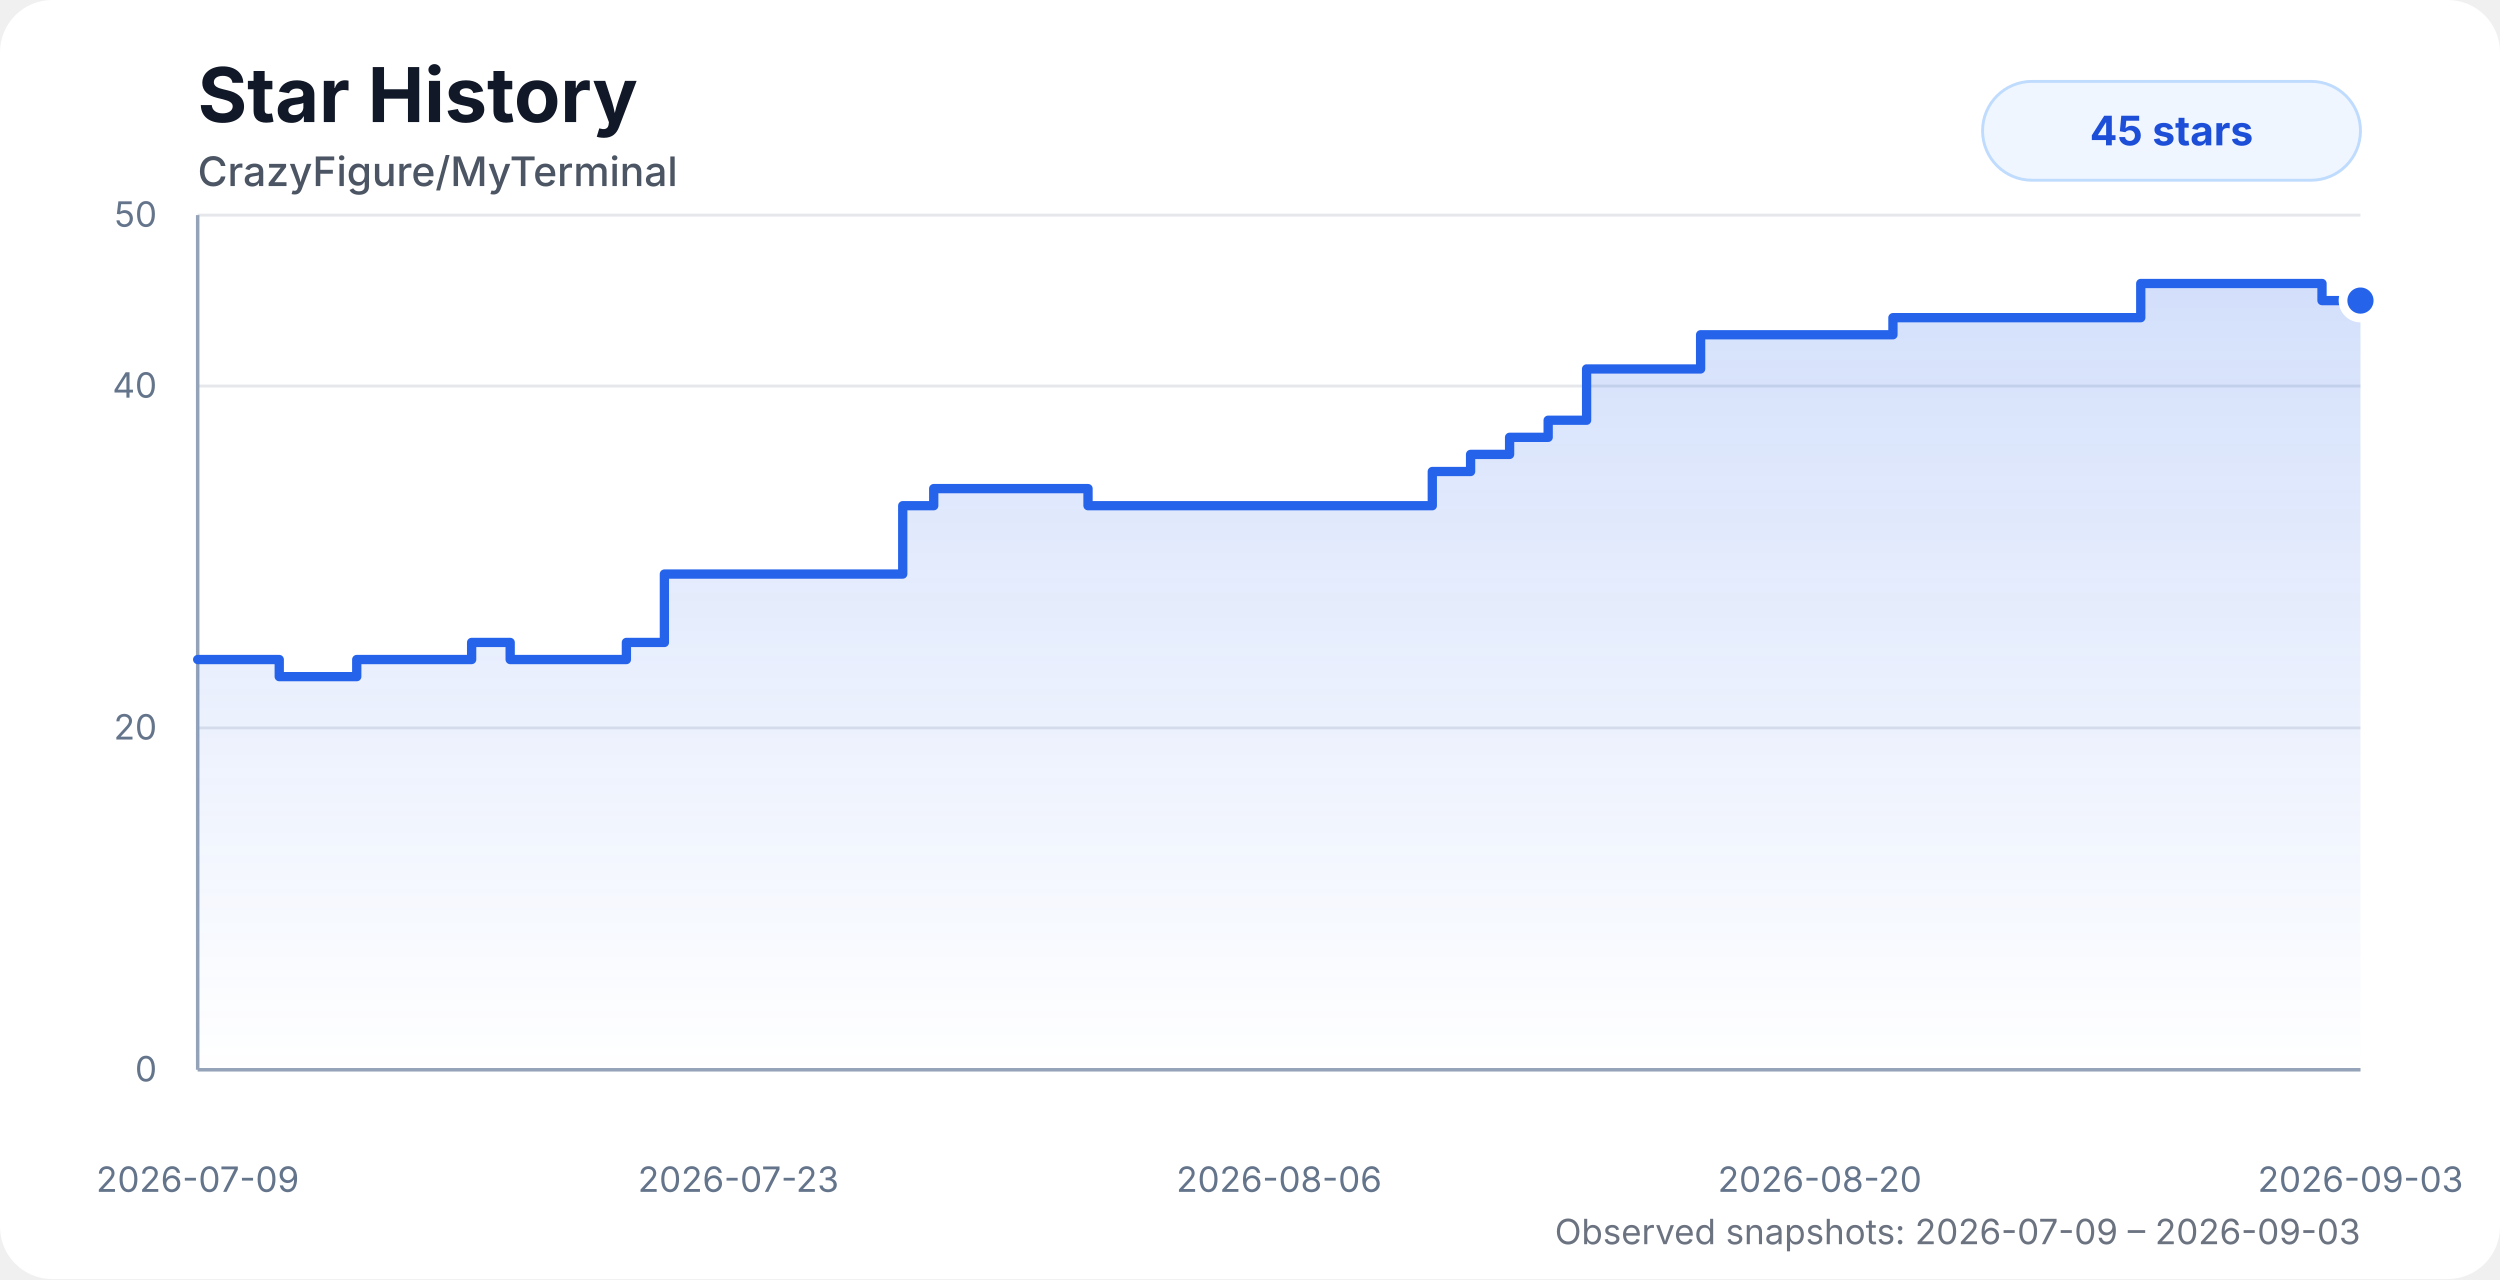
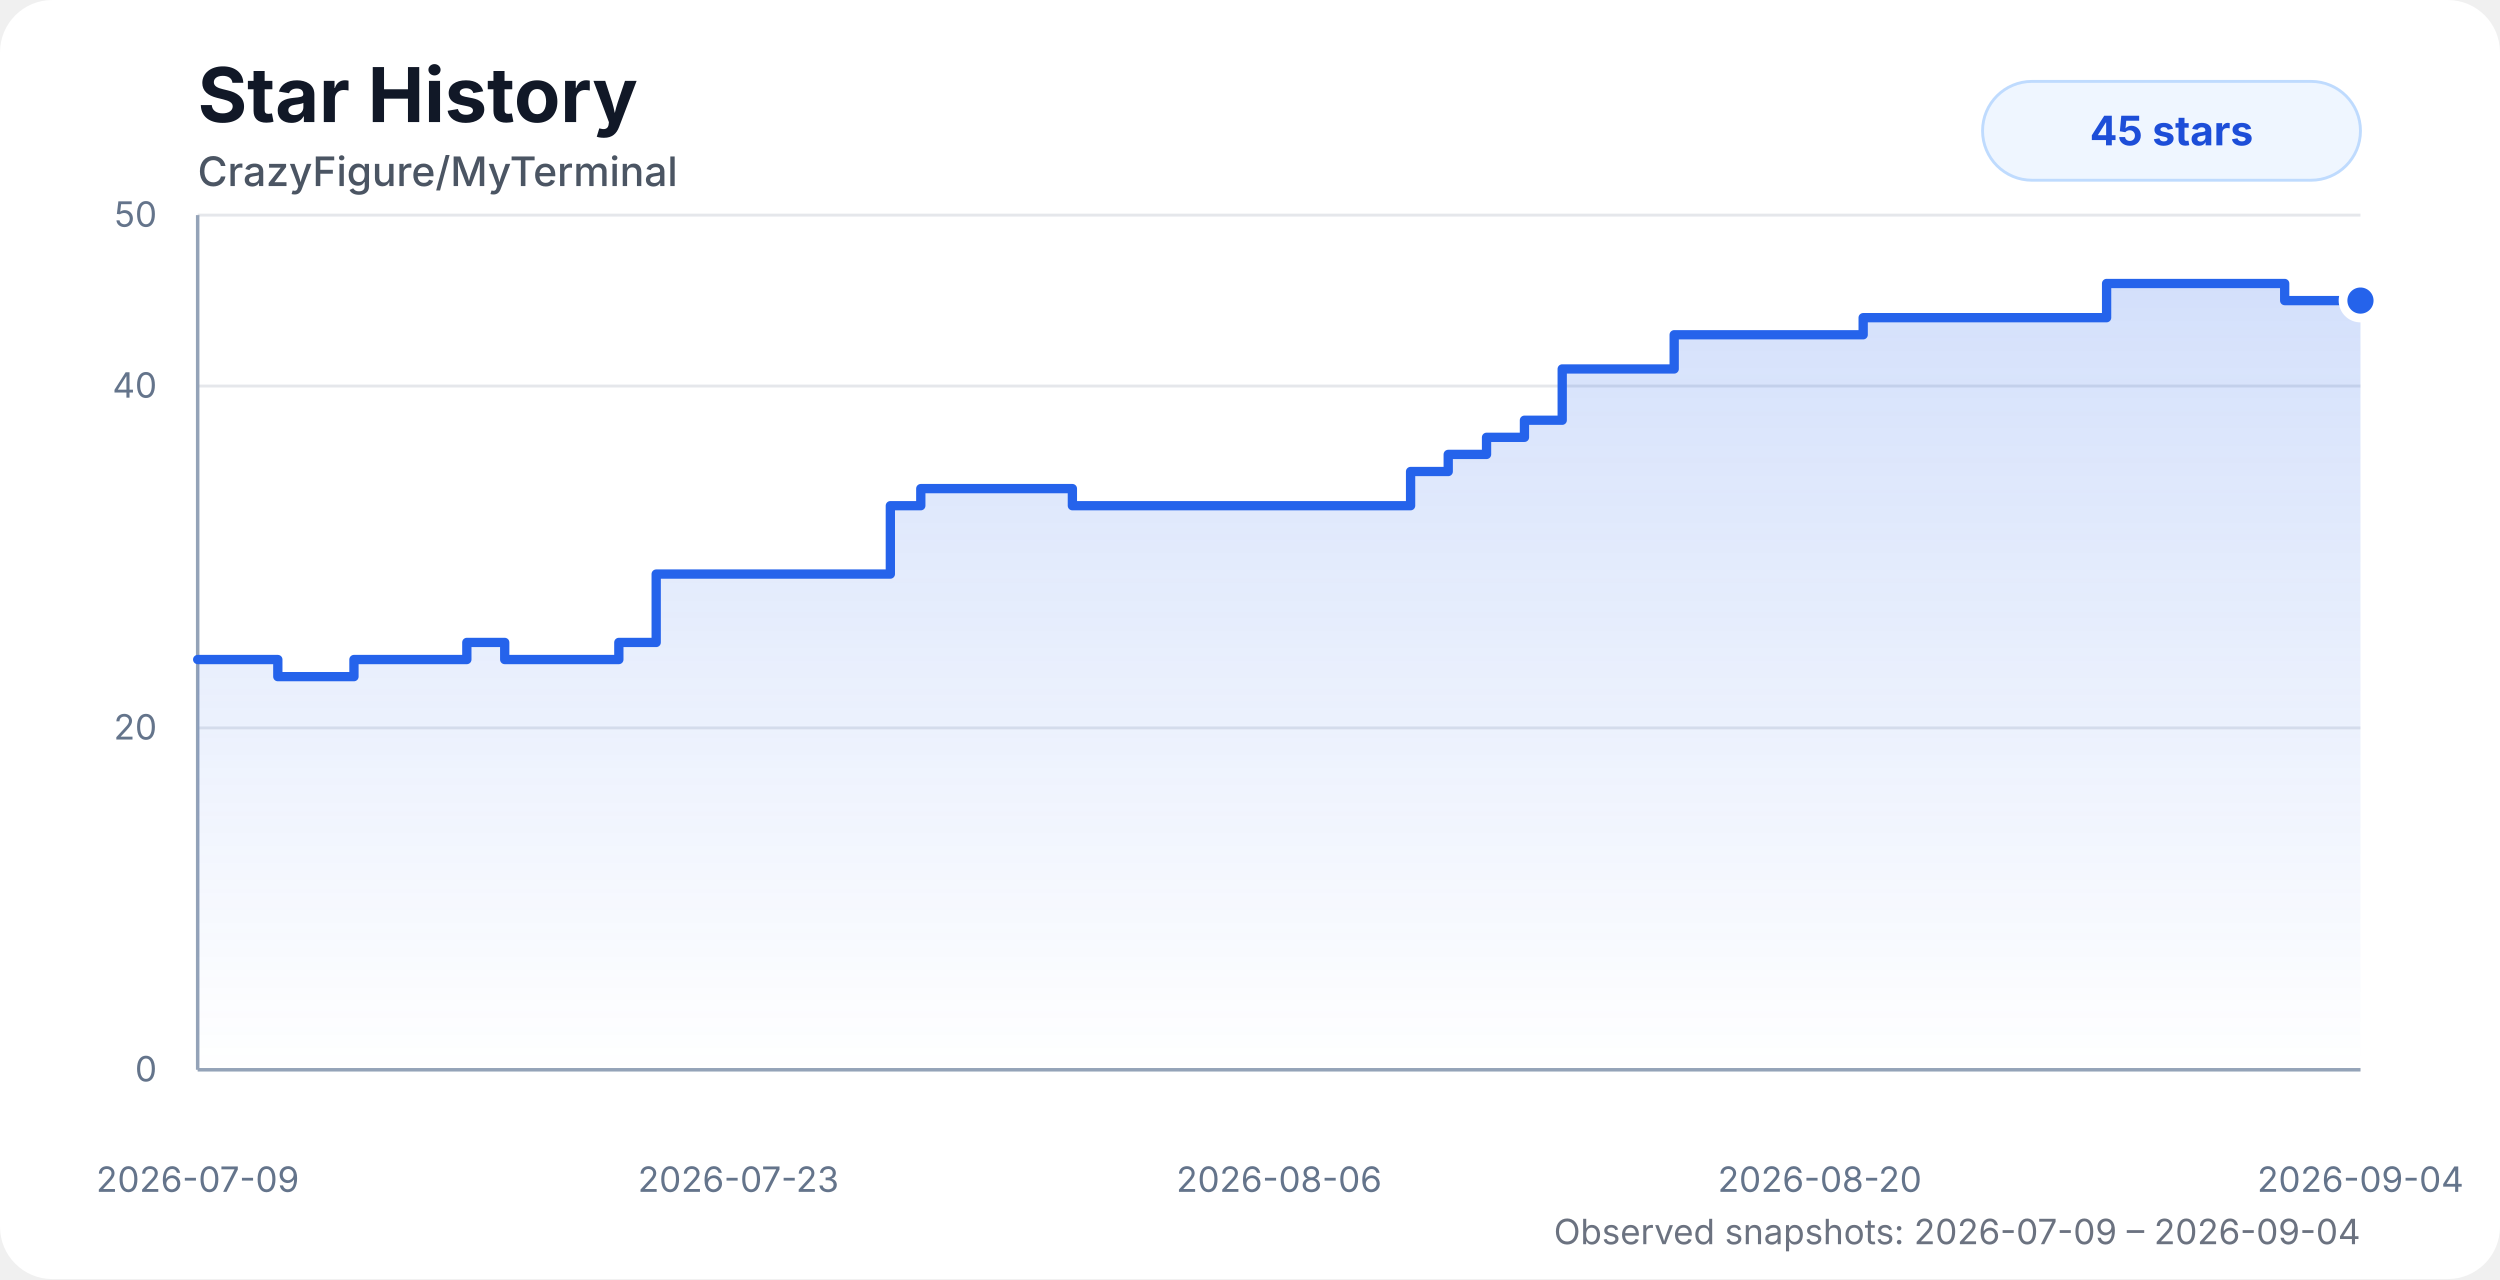
<svg xmlns="http://www.w3.org/2000/svg" width="860" height="440" viewBox="0 0 860 440" role="img" aria-labelledby="title desc">
  <style>
    .chart-bg { fill: #ffffff; }
    .title { fill: #111827; font: 700 26px system-ui, -apple-system, BlinkMacSystemFont, "Segoe UI", sans-serif; }
    .subtitle { fill: #4b5563; font: 500 14px system-ui, -apple-system, BlinkMacSystemFont, "Segoe UI", sans-serif; }
    .axis-label { fill: #64748b; font: 12px system-ui, -apple-system, BlinkMacSystemFont, "Segoe UI", sans-serif; }
    .grid { stroke: #e5e7eb; stroke-width: 1; }
    .axis { stroke: #94a3b8; stroke-width: 1.2; }
    .area { fill: url(#starGradient); opacity: 0.28; }
    .line { fill: none; stroke: #2563eb; stroke-width: 3.2; stroke-linecap: round; stroke-linejoin: round; }
    .dot { fill: #2563eb; stroke: #ffffff; stroke-width: 3; }
    .badge { fill: #eff6ff; stroke: #bfdbfe; }
    .badge-text { fill: #1d4ed8; font: 700 14px system-ui, -apple-system, BlinkMacSystemFont, "Segoe UI", sans-serif; }
    .status { fill: #6b7280; font: 12px system-ui, -apple-system, BlinkMacSystemFont, "Segoe UI", sans-serif; }
    @media (prefers-color-scheme: dark) {
      .chart-bg { fill: #0d1117; }
      .title { fill: #f8fafc; }
      .subtitle { fill: #cbd5e1; }
      .axis-label { fill: #94a3b8; }
      .grid { stroke: #1f2937; }
      .axis { stroke: #475569; }
      .dot { stroke: #0d1117; }
      .badge { fill: #172554; stroke: #1d4ed8; }
      .badge-text { fill: #bfdbfe; }
      .status { fill: #94a3b8; }
    }
  </style>
  <defs>
    <linearGradient id="starGradient" x1="0" x2="0" y1="0" y2="1">
      <stop offset="0%" stop-color="#2563eb" stop-opacity="0.72" />
      <stop offset="100%" stop-color="#2563eb" stop-opacity="0" />
    </linearGradient>
  </defs>
  <rect class="chart-bg" width="860" height="440" rx="18" />
  <text class="title" x="68" y="42">Star History</text>
  <text class="subtitle" x="68" y="64">CrazyFigure/MyTerminal</text>
  <g>
    <line class="grid" x1="68" y1="368" x2="812" y2="368" />
    <line class="grid" x1="68" y1="250.4" x2="812" y2="250.4" />
    <line class="grid" x1="68" y1="132.8" x2="812" y2="132.8" />
    <line class="grid" x1="68" y1="74" x2="812" y2="74" />
    <line class="axis" x1="68" y1="74" x2="68" y2="368" />
    <line class="axis" x1="68" y1="368" x2="812" y2="368" />
    <text class="axis-label" x="54" y="372" text-anchor="end">0</text>
    <text class="axis-label" x="54" y="254.4" text-anchor="end">20</text>
    <text class="axis-label" x="54" y="136.8" text-anchor="end">40</text>
    <text class="axis-label" x="54" y="78" text-anchor="end">50</text>
    <text class="axis-label" x="68" y="410" text-anchor="middle">2026-07-09</text>
    <text class="axis-label" x="254" y="410" text-anchor="middle">2026-07-23</text>
    <text class="axis-label" x="440" y="410" text-anchor="middle">2026-08-06</text>
    <text class="axis-label" x="626" y="410" text-anchor="middle">2026-08-20</text>
-     <text class="axis-label" x="812" y="410" text-anchor="middle">2026-09-03</text>
+     <text class="axis-label" x="812" y="410" text-anchor="middle">2026-09-04</text>
  </g>
-   <path class="area" d="M 68 226.88 H 83.19 V 226.88 H 96.06 V 232.76 H 122.72 V 226.88 H 162.24 V 221 H 175.5 V 226.88 H 215.48 V 221 H 228.55 V 197.48 H 241.8 V 197.48 H 310.54 V 173.96 H 321.2 V 168.08 H 374.28 V 173.96 H 413.94 V 173.96 H 427.16 V 173.96 H 440.41 V 173.96 H 453.39 V 173.96 H 466.05 V 173.96 H 479.37 V 173.96 H 492.71 V 162.2 H 505.88 V 156.32 H 519.3 V 150.44 H 532.57 V 144.56 H 545.79 V 126.92 H 558.45 V 126.92 H 571.77 V 126.92 H 585.01 V 115.16 H 598.2 V 115.16 H 611.47 V 115.16 H 624.7 V 115.16 H 638 V 115.16 H 651.17 V 109.28 H 664.5 V 109.28 H 677.74 V 109.28 H 690.93 V 109.28 H 704.25 V 109.28 H 722.22 V 109.28 H 736.42 V 97.52 H 746.87 V 97.52 H 759.52 V 97.52 H 772.91 V 97.52 H 785.72 V 97.52 H 798.77 V 103.4 H 812 V 103.4 L 812 368 L 68 368 Z" />
-   <path class="line" d="M 68 226.88 H 83.19 V 226.88 H 96.06 V 232.76 H 122.72 V 226.88 H 162.24 V 221 H 175.5 V 226.88 H 215.48 V 221 H 228.55 V 197.48 H 241.8 V 197.48 H 310.54 V 173.96 H 321.2 V 168.08 H 374.28 V 173.96 H 413.94 V 173.96 H 427.16 V 173.96 H 440.41 V 173.96 H 453.39 V 173.96 H 466.05 V 173.96 H 479.37 V 173.96 H 492.71 V 162.2 H 505.88 V 156.32 H 519.3 V 150.44 H 532.57 V 144.56 H 545.79 V 126.92 H 558.45 V 126.92 H 571.77 V 126.92 H 585.01 V 115.16 H 598.2 V 115.16 H 611.47 V 115.16 H 624.7 V 115.16 H 638 V 115.16 H 651.17 V 109.28 H 664.5 V 109.28 H 677.74 V 109.28 H 690.93 V 109.28 H 704.25 V 109.28 H 722.22 V 109.28 H 736.42 V 97.52 H 746.87 V 97.52 H 759.52 V 97.52 H 772.91 V 97.52 H 785.72 V 97.52 H 798.77 V 103.4 H 812 V 103.4" />
+   <path class="area" d="M 68 226.88 H 82.92 V 226.88 H 95.57 V 232.76 H 121.76 V 226.88 H 160.59 V 221 H 173.62 V 226.88 H 212.88 V 221 H 225.73 V 197.48 H 238.75 V 197.48 H 306.28 V 173.96 H 316.75 V 168.08 H 368.9 V 173.96 H 407.86 V 173.96 H 420.85 V 173.96 H 433.87 V 173.96 H 446.62 V 173.96 H 459.06 V 173.96 H 472.14 V 173.96 H 485.24 V 162.2 H 498.19 V 156.32 H 511.37 V 150.44 H 524.41 V 144.56 H 537.4 V 126.92 H 549.83 V 126.92 H 562.92 V 126.92 H 575.92 V 115.16 H 588.89 V 115.16 H 601.92 V 115.16 H 614.92 V 115.16 H 627.99 V 115.16 H 640.93 V 109.28 H 654.02 V 109.28 H 667.03 V 109.28 H 679.99 V 109.28 H 693.07 V 109.28 H 710.72 V 109.28 H 724.67 V 97.52 H 734.95 V 97.52 H 747.37 V 97.52 H 760.52 V 97.52 H 773.1 V 97.52 H 785.93 V 103.4 H 798.93 V 103.4 H 812 V 103.4 L 812 368 L 68 368 Z" />
+   <path class="line" d="M 68 226.88 H 82.92 V 226.88 H 95.57 V 232.76 H 121.76 V 226.88 H 160.59 V 221 H 173.62 V 226.88 H 212.88 V 221 H 225.73 V 197.48 H 238.75 V 197.48 H 306.28 V 173.96 H 316.75 V 168.08 H 368.9 V 173.96 H 407.86 V 173.96 H 420.85 V 173.96 H 433.87 V 173.96 H 446.62 V 173.96 H 459.06 V 173.96 H 472.14 V 173.96 H 485.24 V 162.2 H 498.19 V 156.32 H 511.37 V 150.44 H 524.41 V 144.56 H 537.4 V 126.92 H 549.83 V 126.92 H 562.92 V 126.92 H 575.92 V 115.16 H 588.89 V 115.16 H 601.92 V 115.16 H 614.92 V 115.16 H 627.99 V 115.16 H 640.93 V 109.28 H 654.02 V 109.28 H 667.03 V 109.28 H 679.99 V 109.28 H 693.07 V 109.28 H 710.72 V 109.28 H 724.67 V 97.52 H 734.95 V 97.52 H 747.37 V 97.52 H 760.52 V 97.52 H 773.1 V 97.52 H 785.93 V 103.4 H 798.93 V 103.4 H 812 V 103.4" />
  <circle class="dot" cx="812" cy="103.4" r="6" />
  <rect class="badge" x="682" y="28" width="130" height="34" rx="17" />
  <text class="badge-text" x="747" y="50" text-anchor="middle">45 stars</text>
-   <text class="status" x="812" y="428" text-anchor="end">Observed snapshots: 2026-07-09 – 2026-09-03</text>
+   <text class="status" x="812" y="428" text-anchor="end">Observed snapshots: 2026-07-09 – 2026-09-04</text>
</svg>
